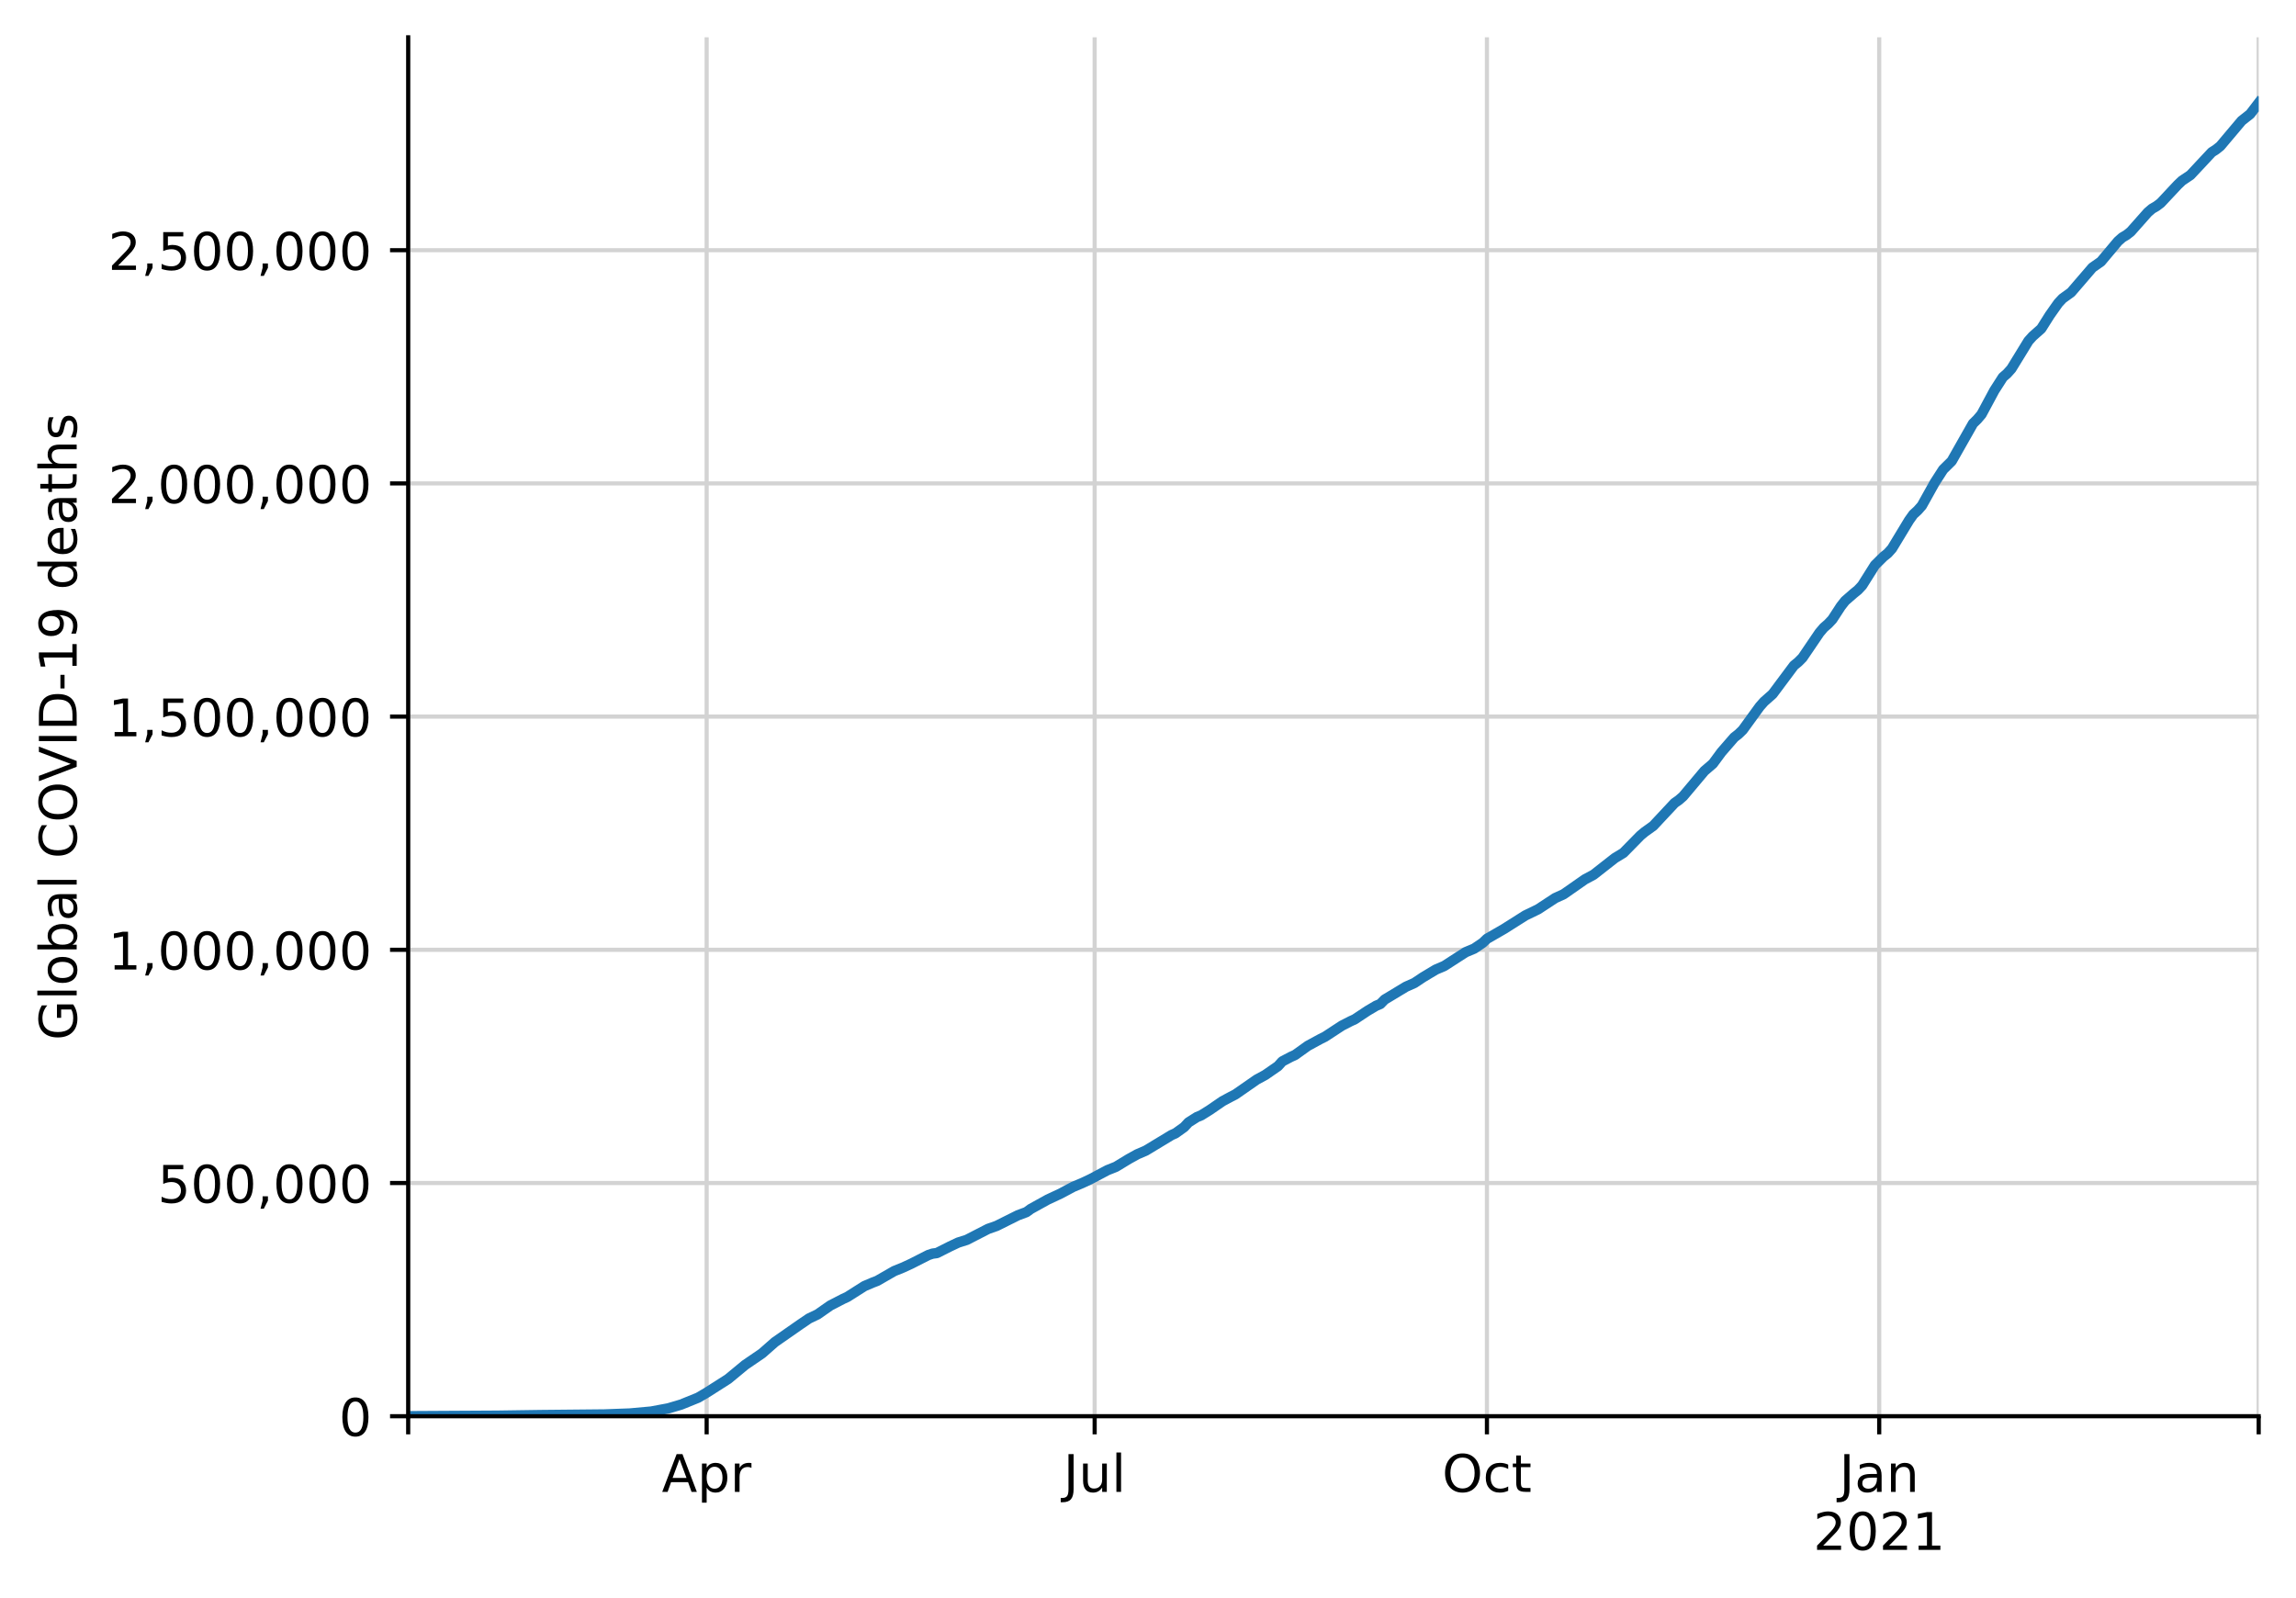
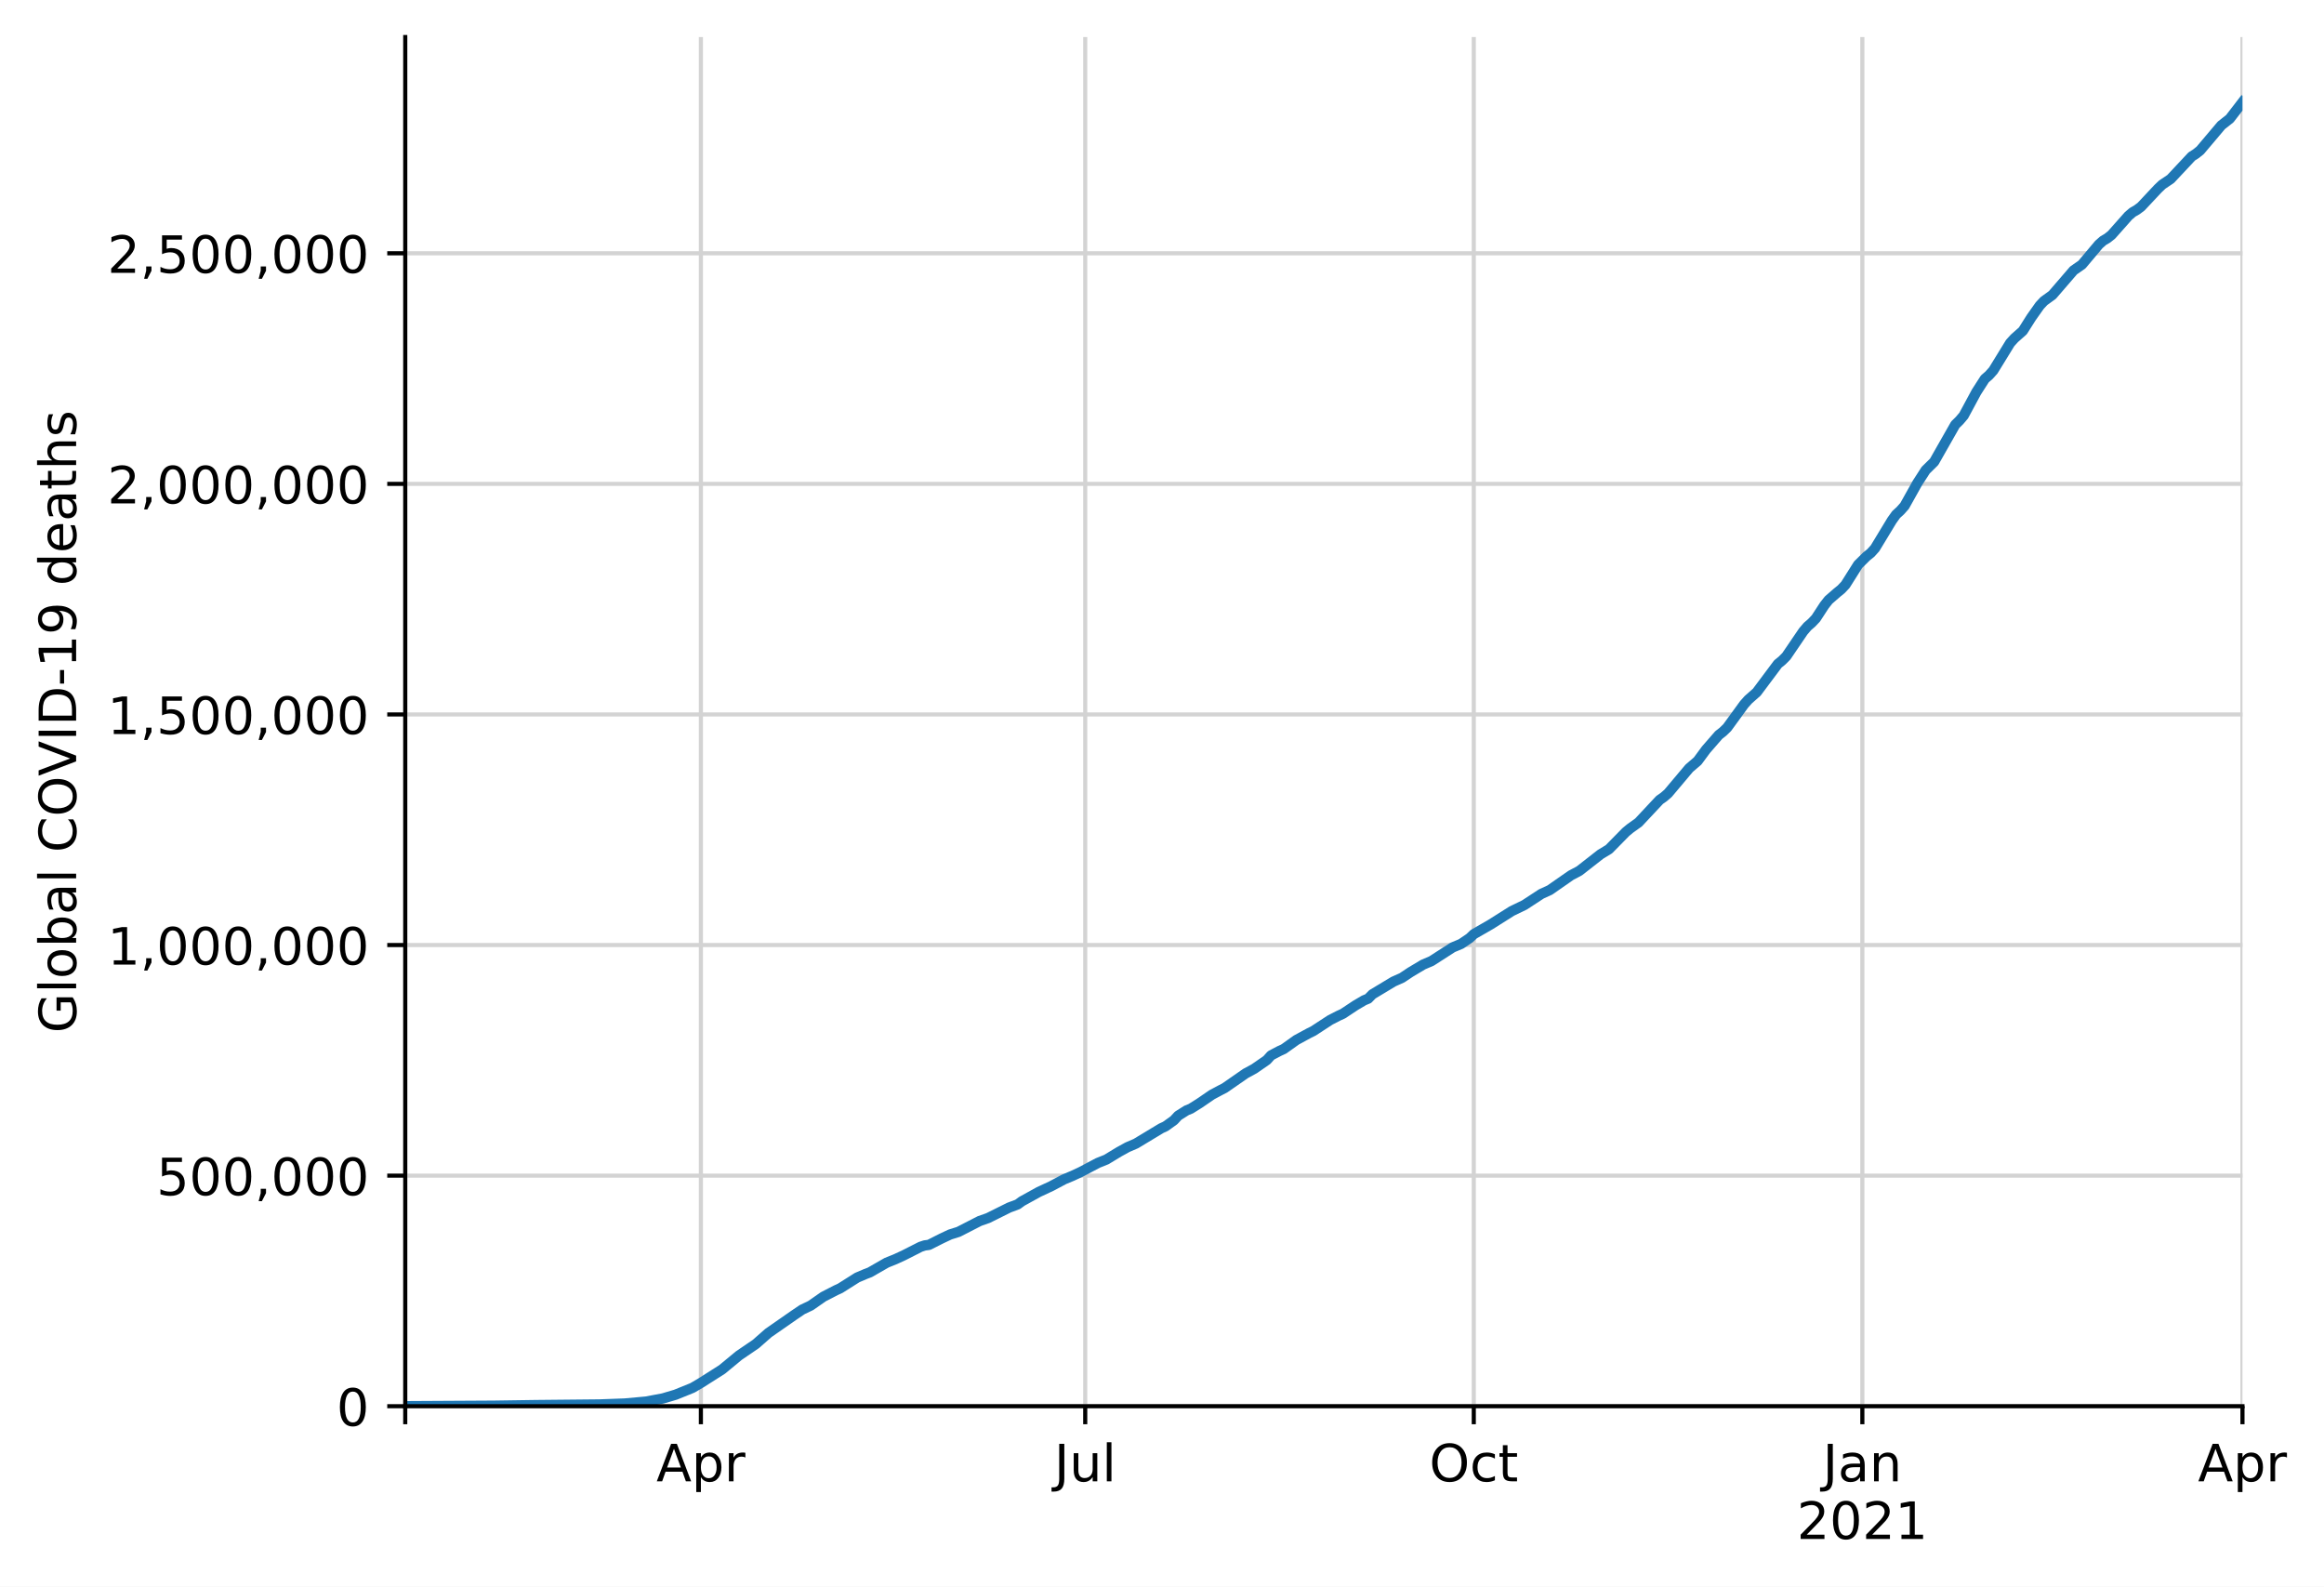
- <svg xmlns="http://www.w3.org/2000/svg" xmlns:xlink="http://www.w3.org/1999/xlink" height="308.388pt" version="1.1" viewBox="0 0 443.092 308.388" width="443.092pt">
+ <svg xmlns="http://www.w3.org/2000/svg" xmlns:xlink="http://www.w3.org/1999/xlink" height="308.388pt" version="1.1" viewBox="0 0 451.742 308.388" width="451.742pt">
  <defs>
    <style type="text/css">
*{stroke-linecap:butt;stroke-linejoin:round;}
  </style>
  </defs>
  <g id="figure_1">
    <g id="patch_1">
-       <path d="M 0 308.388  L 443.092 308.388  L 443.092 0  L 0 0  z " style="fill:#ffffff;" />
+       <path d="M 0 308.388  L 451.742 308.388  L 451.742 0  L 0 0  z " style="fill:#ffffff;" />
    </g>
    <g id="axes_1">
      <g id="patch_2">
        <path d="M 78.772 273.312  L 435.892 273.312  L 435.892 7.2  L 78.772 7.2  z " style="fill:#ffffff;" />
      </g>
      <g id="matplotlib.axis_1">
        <g id="xtick_1">
          <g id="line2d_1">
-             <path clip-path="url(#p6d3cd5f128)" d="M 78.772 273.312  L 78.772 7.2  " style="fill:none;stroke:#d3d3d3;stroke-linecap:square;stroke-width:0.8;" />
+             <path clip-path="url(#pf66e0dcf46)" d="M 78.772 273.312  L 78.772 7.2  " style="fill:none;stroke:#d3d3d3;stroke-linecap:square;stroke-width:0.8;" />
          </g>
          <g id="line2d_2">
            <defs>
-               <path d="M 0 0  L 0 3.5  " id="med6dfe2bce" style="stroke:#000000;stroke-width:0.8;" />
-             </defs>
-             <g>
-               <use style="stroke:#000000;stroke-width:0.8;" x="78.772" xlink:href="#med6dfe2bce" y="273.312" />
+               <path d="M 0 0  L 0 3.5  " id="mf9f4ce4e2c" style="stroke:#000000;stroke-width:0.8;" />
+             </defs>
+             <g>
+               <use style="stroke:#000000;stroke-width:0.8;" x="78.772" xlink:href="#mf9f4ce4e2c" y="273.312" />
            </g>
          </g>
        </g>
        <g id="xtick_2">
          <g id="line2d_3">
-             <path clip-path="url(#p6d3cd5f128)" d="M 136.372 273.312  L 136.372 7.2  " style="fill:none;stroke:#d3d3d3;stroke-linecap:square;stroke-width:0.8;" />
+             <path clip-path="url(#pf66e0dcf46)" d="M 136.239 273.312  L 136.239 7.2  " style="fill:none;stroke:#d3d3d3;stroke-linecap:square;stroke-width:0.8;" />
          </g>
          <g id="line2d_4">
            <g>
-               <use style="stroke:#000000;stroke-width:0.8;" x="136.372" xlink:href="#med6dfe2bce" y="273.312" />
+               <use style="stroke:#000000;stroke-width:0.8;" x="136.239" xlink:href="#mf9f4ce4e2c" y="273.312" />
            </g>
          </g>
          <g id="text_1">
            <defs>
              <path d="M 34.188 63.188  L 20.797 26.906  L 47.609 26.906  z M 28.609 72.906  L 39.797 72.906  L 67.578 0  L 57.328 0  L 50.688 18.703  L 17.828 18.703  L 11.188 0  L 0.781 0  z " id="DejaVuSans-65" />
              <path d="M 18.109 8.203  L 18.109 -20.797  L 9.078 -20.797  L 9.078 54.688  L 18.109 54.688  L 18.109 46.391  Q 20.953 51.266 25.266 53.625  Q 29.594 56 35.594 56  Q 45.562 56 51.781 48.094  Q 58.016 40.188 58.016 27.297  Q 58.016 14.406 51.781 6.484  Q 45.562 -1.422 35.594 -1.422  Q 29.594 -1.422 25.266 0.953  Q 20.953 3.328 18.109 8.203  z M 48.688 27.297  Q 48.688 37.203 44.609 42.844  Q 40.531 48.484 33.406 48.484  Q 26.266 48.484 22.188 42.844  Q 18.109 37.203 18.109 27.297  Q 18.109 17.391 22.188 11.75  Q 26.266 6.109 33.406 6.109  Q 40.531 6.109 44.609 11.75  Q 48.688 17.391 48.688 27.297  z " id="DejaVuSans-112" />
              <path d="M 41.109 46.297  Q 39.594 47.172 37.812 47.578  Q 36.031 48 33.891 48  Q 26.266 48 22.188 43.047  Q 18.109 38.094 18.109 28.812  L 18.109 0  L 9.078 0  L 9.078 54.688  L 18.109 54.688  L 18.109 46.188  Q 20.953 51.172 25.484 53.578  Q 30.031 56 36.531 56  Q 37.453 56 38.578 55.875  Q 39.703 55.766 41.062 55.516  z " id="DejaVuSans-114" />
            </defs>
-             <g transform="translate(127.7219 287.9104)scale(0.1 -0.1)">
+             <g transform="translate(127.5895 287.9104)scale(0.1 -0.1)">
              <use xlink:href="#DejaVuSans-65" />
              <use x="68.408" xlink:href="#DejaVuSans-112" />
              <use x="131.885" xlink:href="#DejaVuSans-114" />
            </g>
          </g>
        </g>
        <g id="xtick_3">
          <g id="line2d_5">
-             <path clip-path="url(#p6d3cd5f128)" d="M 211.252 273.312  L 211.252 7.2  " style="fill:none;stroke:#d3d3d3;stroke-linecap:square;stroke-width:0.8;" />
+             <path clip-path="url(#pf66e0dcf46)" d="M 210.947 273.312  L 210.947 7.2  " style="fill:none;stroke:#d3d3d3;stroke-linecap:square;stroke-width:0.8;" />
          </g>
          <g id="line2d_6">
            <g>
-               <use style="stroke:#000000;stroke-width:0.8;" x="211.252" xlink:href="#med6dfe2bce" y="273.312" />
+               <use style="stroke:#000000;stroke-width:0.8;" x="210.947" xlink:href="#mf9f4ce4e2c" y="273.312" />
            </g>
          </g>
          <g id="text_2">
            <defs>
              <path d="M 9.812 72.906  L 19.672 72.906  L 19.672 5.078  Q 19.672 -8.109 14.672 -14.062  Q 9.672 -20.016 -1.422 -20.016  L -5.172 -20.016  L -5.172 -11.719  L -2.094 -11.719  Q 4.438 -11.719 7.125 -8.047  Q 9.812 -4.391 9.812 5.078  z " id="DejaVuSans-74" />
              <path d="M 8.5 21.578  L 8.5 54.688  L 17.484 54.688  L 17.484 21.922  Q 17.484 14.156 20.5 10.266  Q 23.531 6.391 29.594 6.391  Q 36.859 6.391 41.078 11.031  Q 45.312 15.672 45.312 23.688  L 45.312 54.688  L 54.297 54.688  L 54.297 0  L 45.312 0  L 45.312 8.406  Q 42.047 3.422 37.719 1  Q 33.406 -1.422 27.688 -1.422  Q 18.266 -1.422 13.375 4.438  Q 8.5 10.297 8.5 21.578  z M 31.109 56  z " id="DejaVuSans-117" />
              <path d="M 9.422 75.984  L 18.406 75.984  L 18.406 0  L 9.422 0  z " id="DejaVuSans-108" />
            </defs>
-             <g transform="translate(205.2191 287.9104)scale(0.1 -0.1)">
+             <g transform="translate(204.9145 287.9104)scale(0.1 -0.1)">
              <use xlink:href="#DejaVuSans-74" />
              <use x="29.492" xlink:href="#DejaVuSans-117" />
              <use x="92.871" xlink:href="#DejaVuSans-108" />
            </g>
          </g>
        </g>
        <g id="xtick_4">
          <g id="line2d_7">
-             <path clip-path="url(#p6d3cd5f128)" d="M 286.955 273.312  L 286.955 7.2  " style="fill:none;stroke:#d3d3d3;stroke-linecap:square;stroke-width:0.8;" />
+             <path clip-path="url(#pf66e0dcf46)" d="M 286.476 273.312  L 286.476 7.2  " style="fill:none;stroke:#d3d3d3;stroke-linecap:square;stroke-width:0.8;" />
          </g>
          <g id="line2d_8">
            <g>
-               <use style="stroke:#000000;stroke-width:0.8;" x="286.955" xlink:href="#med6dfe2bce" y="273.312" />
+               <use style="stroke:#000000;stroke-width:0.8;" x="286.476" xlink:href="#mf9f4ce4e2c" y="273.312" />
            </g>
          </g>
          <g id="text_3">
            <defs>
              <path d="M 39.406 66.219  Q 28.656 66.219 22.328 58.203  Q 16.016 50.203 16.016 36.375  Q 16.016 22.609 22.328 14.594  Q 28.656 6.594 39.406 6.594  Q 50.141 6.594 56.422 14.594  Q 62.703 22.609 62.703 36.375  Q 62.703 50.203 56.422 58.203  Q 50.141 66.219 39.406 66.219  z M 39.406 74.219  Q 54.734 74.219 63.906 63.938  Q 73.094 53.656 73.094 36.375  Q 73.094 19.141 63.906 8.859  Q 54.734 -1.422 39.406 -1.422  Q 24.031 -1.422 14.812 8.828  Q 5.609 19.094 5.609 36.375  Q 5.609 53.656 14.812 63.938  Q 24.031 74.219 39.406 74.219  z " id="DejaVuSans-79" />
              <path d="M 48.781 52.594  L 48.781 44.188  Q 44.969 46.297 41.141 47.344  Q 37.312 48.391 33.406 48.391  Q 24.656 48.391 19.812 42.844  Q 14.984 37.312 14.984 27.297  Q 14.984 17.281 19.812 11.734  Q 24.656 6.203 33.406 6.203  Q 37.312 6.203 41.141 7.25  Q 44.969 8.297 48.781 10.406  L 48.781 2.094  Q 45.016 0.344 40.984 -0.531  Q 36.969 -1.422 32.422 -1.422  Q 20.062 -1.422 12.781 6.344  Q 5.516 14.109 5.516 27.297  Q 5.516 40.672 12.859 48.328  Q 20.219 56 33.016 56  Q 37.156 56 41.109 55.141  Q 45.062 54.297 48.781 52.594  z " id="DejaVuSans-99" />
              <path d="M 18.312 70.219  L 18.312 54.688  L 36.812 54.688  L 36.812 47.703  L 18.312 47.703  L 18.312 18.016  Q 18.312 11.328 20.141 9.422  Q 21.969 7.516 27.594 7.516  L 36.812 7.516  L 36.812 0  L 27.594 0  Q 17.188 0 13.234 3.875  Q 9.281 7.766 9.281 18.016  L 9.281 47.703  L 2.688 47.703  L 2.688 54.688  L 9.281 54.688  L 9.281 70.219  z " id="DejaVuSans-116" />
            </defs>
-             <g transform="translate(278.3094 287.9104)scale(0.1 -0.1)">
+             <g transform="translate(277.8308 287.9104)scale(0.1 -0.1)">
              <use xlink:href="#DejaVuSans-79" />
              <use x="78.711" xlink:href="#DejaVuSans-99" />
              <use x="133.691" xlink:href="#DejaVuSans-116" />
            </g>
          </g>
        </g>
        <g id="xtick_5">
          <g id="line2d_9">
-             <path clip-path="url(#p6d3cd5f128)" d="M 362.658 273.312  L 362.658 7.2  " style="fill:none;stroke:#d3d3d3;stroke-linecap:square;stroke-width:0.8;" />
+             <path clip-path="url(#pf66e0dcf46)" d="M 362.005 273.312  L 362.005 7.2  " style="fill:none;stroke:#d3d3d3;stroke-linecap:square;stroke-width:0.8;" />
          </g>
          <g id="line2d_10">
            <g>
-               <use style="stroke:#000000;stroke-width:0.8;" x="362.658" xlink:href="#med6dfe2bce" y="273.312" />
+               <use style="stroke:#000000;stroke-width:0.8;" x="362.005" xlink:href="#mf9f4ce4e2c" y="273.312" />
            </g>
          </g>
          <g id="text_4">
            <defs>
              <path d="M 34.281 27.484  Q 23.391 27.484 19.188 25  Q 14.984 22.516 14.984 16.5  Q 14.984 11.719 18.141 8.906  Q 21.297 6.109 26.703 6.109  Q 34.188 6.109 38.703 11.406  Q 43.219 16.703 43.219 25.484  L 43.219 27.484  z M 52.203 31.203  L 52.203 0  L 43.219 0  L 43.219 8.297  Q 40.141 3.328 35.547 0.953  Q 30.953 -1.422 24.312 -1.422  Q 15.922 -1.422 10.953 3.297  Q 6 8.016 6 15.922  Q 6 25.141 12.172 29.828  Q 18.359 34.516 30.609 34.516  L 43.219 34.516  L 43.219 35.406  Q 43.219 41.609 39.141 45  Q 35.062 48.391 27.688 48.391  Q 23 48.391 18.547 47.266  Q 14.109 46.141 10.016 43.891  L 10.016 52.203  Q 14.938 54.109 19.578 55.047  Q 24.219 56 28.609 56  Q 40.484 56 46.344 49.844  Q 52.203 43.703 52.203 31.203  z " id="DejaVuSans-97" />
              <path d="M 54.891 33.016  L 54.891 0  L 45.906 0  L 45.906 32.719  Q 45.906 40.484 42.875 44.328  Q 39.844 48.188 33.797 48.188  Q 26.516 48.188 22.312 43.547  Q 18.109 38.922 18.109 30.906  L 18.109 0  L 9.078 0  L 9.078 54.688  L 18.109 54.688  L 18.109 46.188  Q 21.344 51.125 25.703 53.562  Q 30.078 56 35.797 56  Q 45.219 56 50.047 50.172  Q 54.891 44.344 54.891 33.016  z " id="DejaVuSans-110" />
            </defs>
-             <g transform="translate(354.9498 287.9104)scale(0.1 -0.1)">
+             <g transform="translate(354.2972 287.9104)scale(0.1 -0.1)">
              <use xlink:href="#DejaVuSans-74" />
              <use x="29.492" xlink:href="#DejaVuSans-97" />
              <use x="90.771" xlink:href="#DejaVuSans-110" />
            </g>
            <defs>
              <path d="M 19.188 8.297  L 53.609 8.297  L 53.609 0  L 7.328 0  L 7.328 8.297  Q 12.938 14.109 22.625 23.891  Q 32.328 33.688 34.812 36.531  Q 39.547 41.844 41.422 45.531  Q 43.312 49.219 43.312 52.781  Q 43.312 58.594 39.234 62.25  Q 35.156 65.922 28.609 65.922  Q 23.969 65.922 18.812 64.312  Q 13.672 62.703 7.812 59.422  L 7.812 69.391  Q 13.766 71.781 18.938 73  Q 24.125 74.219 28.422 74.219  Q 39.75 74.219 46.484 68.547  Q 53.219 62.891 53.219 53.422  Q 53.219 48.922 51.531 44.891  Q 49.859 40.875 45.406 35.406  Q 44.188 33.984 37.641 27.219  Q 31.109 20.453 19.188 8.297  z " id="DejaVuSans-50" />
              <path d="M 31.781 66.406  Q 24.172 66.406 20.328 58.906  Q 16.5 51.422 16.5 36.375  Q 16.5 21.391 20.328 13.891  Q 24.172 6.391 31.781 6.391  Q 39.453 6.391 43.281 13.891  Q 47.125 21.391 47.125 36.375  Q 47.125 51.422 43.281 58.906  Q 39.453 66.406 31.781 66.406  z M 31.781 74.219  Q 44.047 74.219 50.516 64.516  Q 56.984 54.828 56.984 36.375  Q 56.984 17.969 50.516 8.266  Q 44.047 -1.422 31.781 -1.422  Q 19.531 -1.422 13.062 8.266  Q 6.594 17.969 6.594 36.375  Q 6.594 54.828 13.062 64.516  Q 19.531 74.219 31.781 74.219  z " id="DejaVuSans-48" />
              <path d="M 12.406 8.297  L 28.516 8.297  L 28.516 63.922  L 10.984 60.406  L 10.984 69.391  L 28.422 72.906  L 38.281 72.906  L 38.281 8.297  L 54.391 8.297  L 54.391 0  L 12.406 0  z " id="DejaVuSans-49" />
            </defs>
-             <g transform="translate(349.9326 299.1082)scale(0.1 -0.1)">
+             <g transform="translate(349.28 299.1082)scale(0.1 -0.1)">
              <use xlink:href="#DejaVuSans-50" />
              <use x="63.623" xlink:href="#DejaVuSans-48" />
              <use x="127.246" xlink:href="#DejaVuSans-50" />
              <use x="190.869" xlink:href="#DejaVuSans-49" />
            </g>
          </g>
        </g>
        <g id="xtick_6">
          <g id="line2d_11">
-             <path clip-path="url(#p6d3cd5f128)" d="M 435.892 273.312  L 435.892 7.2  " style="fill:none;stroke:#d3d3d3;stroke-linecap:square;stroke-width:0.8;" />
+             <path clip-path="url(#pf66e0dcf46)" d="M 435.892 273.312  L 435.892 7.2  " style="fill:none;stroke:#d3d3d3;stroke-linecap:square;stroke-width:0.8;" />
          </g>
          <g id="line2d_12">
            <g>
-               <use style="stroke:#000000;stroke-width:0.8;" x="435.892" xlink:href="#med6dfe2bce" y="273.312" />
+               <use style="stroke:#000000;stroke-width:0.8;" x="435.892" xlink:href="#mf9f4ce4e2c" y="273.312" />
+             </g>
+           </g>
+           <g id="text_5">
+             <g transform="translate(427.2419 287.9104)scale(0.1 -0.1)">
+               <use xlink:href="#DejaVuSans-65" />
+               <use x="68.408" xlink:href="#DejaVuSans-112" />
+               <use x="131.885" xlink:href="#DejaVuSans-114" />
            </g>
          </g>
        </g>
      </g>
      <g id="matplotlib.axis_2">
        <g id="ytick_1">
          <g id="line2d_13">
-             <path clip-path="url(#p6d3cd5f128)" d="M 78.772 273.312  L 435.892 273.312  " style="fill:none;stroke:#d3d3d3;stroke-linecap:square;stroke-width:0.8;" />
+             <path clip-path="url(#pf66e0dcf46)" d="M 78.772 273.312  L 435.892 273.312  " style="fill:none;stroke:#d3d3d3;stroke-linecap:square;stroke-width:0.8;" />
          </g>
          <g id="line2d_14">
            <defs>
-               <path d="M 0 0  L -3.5 0  " id="mf101a757ce" style="stroke:#000000;stroke-width:0.8;" />
-             </defs>
-             <g>
-               <use style="stroke:#000000;stroke-width:0.8;" x="78.772" xlink:href="#mf101a757ce" y="273.312" />
-             </g>
-           </g>
-           <g id="text_5">
+               <path d="M 0 0  L -3.5 0  " id="mf6c25faf8c" style="stroke:#000000;stroke-width:0.8;" />
+             </defs>
+             <g>
+               <use style="stroke:#000000;stroke-width:0.8;" x="78.772" xlink:href="#mf6c25faf8c" y="273.312" />
+             </g>
+           </g>
+           <g id="text_6">
            <g transform="translate(65.40937 277.1112)scale(0.1 -0.1)">
              <use xlink:href="#DejaVuSans-48" />
            </g>
          </g>
        </g>
        <g id="ytick_2">
          <g id="line2d_15">
-             <path clip-path="url(#p6d3cd5f128)" d="M 78.772 228.307  L 435.892 228.307  " style="fill:none;stroke:#d3d3d3;stroke-linecap:square;stroke-width:0.8;" />
+             <path clip-path="url(#pf66e0dcf46)" d="M 78.772 228.495  L 435.892 228.495  " style="fill:none;stroke:#d3d3d3;stroke-linecap:square;stroke-width:0.8;" />
          </g>
          <g id="line2d_16">
            <g>
-               <use style="stroke:#000000;stroke-width:0.8;" x="78.772" xlink:href="#mf101a757ce" y="228.307" />
-             </g>
-           </g>
-           <g id="text_6">
+               <use style="stroke:#000000;stroke-width:0.8;" x="78.772" xlink:href="#mf6c25faf8c" y="228.495" />
+             </g>
+           </g>
+           <g id="text_7">
            <defs>
              <path d="M 10.797 72.906  L 49.516 72.906  L 49.516 64.594  L 19.828 64.594  L 19.828 46.734  Q 21.969 47.469 24.109 47.828  Q 26.266 48.188 28.422 48.188  Q 40.625 48.188 47.75 41.5  Q 54.891 34.812 54.891 23.391  Q 54.891 11.625 47.562 5.094  Q 40.234 -1.422 26.906 -1.422  Q 22.312 -1.422 17.547 -0.641  Q 12.797 0.141 7.719 1.703  L 7.719 11.625  Q 12.109 9.234 16.797 8.062  Q 21.484 6.891 26.703 6.891  Q 35.156 6.891 40.078 11.328  Q 45.016 15.766 45.016 23.391  Q 45.016 31 40.078 35.438  Q 35.156 39.891 26.703 39.891  Q 22.75 39.891 18.812 39.016  Q 14.891 38.141 10.797 36.281  z " id="DejaVuSans-53" />
              <path d="M 11.719 12.406  L 22.016 12.406  L 22.016 4  L 14.016 -11.625  L 7.719 -11.625  L 11.719 4  z " id="DejaVuSans-44" />
            </defs>
-             <g transform="translate(30.41875 232.1058)scale(0.1 -0.1)">
+             <g transform="translate(30.41875 232.2945)scale(0.1 -0.1)">
              <use xlink:href="#DejaVuSans-53" />
              <use x="63.623" xlink:href="#DejaVuSans-48" />
              <use x="127.246" xlink:href="#DejaVuSans-48" />
              <use x="190.869" xlink:href="#DejaVuSans-44" />
              <use x="222.656" xlink:href="#DejaVuSans-48" />
              <use x="286.279" xlink:href="#DejaVuSans-48" />
              <use x="349.902" xlink:href="#DejaVuSans-48" />
            </g>
          </g>
        </g>
        <g id="ytick_3">
          <g id="line2d_17">
-             <path clip-path="url(#p6d3cd5f128)" d="M 78.772 183.301  L 435.892 183.301  " style="fill:none;stroke:#d3d3d3;stroke-linecap:square;stroke-width:0.8;" />
+             <path clip-path="url(#pf66e0dcf46)" d="M 78.772 183.679  L 435.892 183.679  " style="fill:none;stroke:#d3d3d3;stroke-linecap:square;stroke-width:0.8;" />
          </g>
          <g id="line2d_18">
            <g>
-               <use style="stroke:#000000;stroke-width:0.8;" x="78.772" xlink:href="#mf101a757ce" y="183.301" />
-             </g>
-           </g>
-           <g id="text_7">
-             <g transform="translate(20.87813 187.1003)scale(0.1 -0.1)">
+               <use style="stroke:#000000;stroke-width:0.8;" x="78.772" xlink:href="#mf6c25faf8c" y="183.679" />
+             </g>
+           </g>
+           <g id="text_8">
+             <g transform="translate(20.87813 187.4779)scale(0.1 -0.1)">
              <use xlink:href="#DejaVuSans-49" />
              <use x="63.623" xlink:href="#DejaVuSans-44" />
              <use x="95.41" xlink:href="#DejaVuSans-48" />
              <use x="159.033" xlink:href="#DejaVuSans-48" />
              <use x="222.656" xlink:href="#DejaVuSans-48" />
              <use x="286.279" xlink:href="#DejaVuSans-44" />
              <use x="318.066" xlink:href="#DejaVuSans-48" />
              <use x="381.689" xlink:href="#DejaVuSans-48" />
              <use x="445.312" xlink:href="#DejaVuSans-48" />
            </g>
          </g>
        </g>
        <g id="ytick_4">
          <g id="line2d_19">
-             <path clip-path="url(#p6d3cd5f128)" d="M 78.772 138.296  L 435.892 138.296  " style="fill:none;stroke:#d3d3d3;stroke-linecap:square;stroke-width:0.8;" />
+             <path clip-path="url(#pf66e0dcf46)" d="M 78.772 138.862  L 435.892 138.862  " style="fill:none;stroke:#d3d3d3;stroke-linecap:square;stroke-width:0.8;" />
          </g>
          <g id="line2d_20">
            <g>
-               <use style="stroke:#000000;stroke-width:0.8;" x="78.772" xlink:href="#mf101a757ce" y="138.296" />
-             </g>
-           </g>
-           <g id="text_8">
-             <g transform="translate(20.87813 142.0948)scale(0.1 -0.1)">
+               <use style="stroke:#000000;stroke-width:0.8;" x="78.772" xlink:href="#mf6c25faf8c" y="138.862" />
+             </g>
+           </g>
+           <g id="text_9">
+             <g transform="translate(20.87813 142.6612)scale(0.1 -0.1)">
              <use xlink:href="#DejaVuSans-49" />
              <use x="63.623" xlink:href="#DejaVuSans-44" />
              <use x="95.41" xlink:href="#DejaVuSans-53" />
              <use x="159.033" xlink:href="#DejaVuSans-48" />
              <use x="222.656" xlink:href="#DejaVuSans-48" />
              <use x="286.279" xlink:href="#DejaVuSans-44" />
              <use x="318.066" xlink:href="#DejaVuSans-48" />
              <use x="381.689" xlink:href="#DejaVuSans-48" />
              <use x="445.312" xlink:href="#DejaVuSans-48" />
            </g>
          </g>
        </g>
        <g id="ytick_5">
          <g id="line2d_21">
-             <path clip-path="url(#p6d3cd5f128)" d="M 78.772 93.29  L 435.892 93.29  " style="fill:none;stroke:#d3d3d3;stroke-linecap:square;stroke-width:0.8;" />
+             <path clip-path="url(#pf66e0dcf46)" d="M 78.772 94.045  L 435.892 94.045  " style="fill:none;stroke:#d3d3d3;stroke-linecap:square;stroke-width:0.8;" />
          </g>
          <g id="line2d_22">
            <g>
-               <use style="stroke:#000000;stroke-width:0.8;" x="78.772" xlink:href="#mf101a757ce" y="93.29" />
-             </g>
-           </g>
-           <g id="text_9">
-             <g transform="translate(20.87813 97.08937)scale(0.1 -0.1)">
+               <use style="stroke:#000000;stroke-width:0.8;" x="78.772" xlink:href="#mf6c25faf8c" y="94.045" />
+             </g>
+           </g>
+           <g id="text_10">
+             <g transform="translate(20.87813 97.84453)scale(0.1 -0.1)">
              <use xlink:href="#DejaVuSans-50" />
              <use x="63.623" xlink:href="#DejaVuSans-44" />
              <use x="95.41" xlink:href="#DejaVuSans-48" />
              <use x="159.033" xlink:href="#DejaVuSans-48" />
              <use x="222.656" xlink:href="#DejaVuSans-48" />
              <use x="286.279" xlink:href="#DejaVuSans-44" />
              <use x="318.066" xlink:href="#DejaVuSans-48" />
              <use x="381.689" xlink:href="#DejaVuSans-48" />
              <use x="445.312" xlink:href="#DejaVuSans-48" />
            </g>
          </g>
        </g>
        <g id="ytick_6">
          <g id="line2d_23">
-             <path clip-path="url(#p6d3cd5f128)" d="M 78.772 48.285  L 435.892 48.285  " style="fill:none;stroke:#d3d3d3;stroke-linecap:square;stroke-width:0.8;" />
+             <path clip-path="url(#pf66e0dcf46)" d="M 78.772 49.229  L 435.892 49.229  " style="fill:none;stroke:#d3d3d3;stroke-linecap:square;stroke-width:0.8;" />
          </g>
          <g id="line2d_24">
            <g>
-               <use style="stroke:#000000;stroke-width:0.8;" x="78.772" xlink:href="#mf101a757ce" y="48.285" />
-             </g>
-           </g>
-           <g id="text_10">
-             <g transform="translate(20.87813 52.08391)scale(0.1 -0.1)">
+               <use style="stroke:#000000;stroke-width:0.8;" x="78.772" xlink:href="#mf6c25faf8c" y="49.229" />
+             </g>
+           </g>
+           <g id="text_11">
+             <g transform="translate(20.87813 53.02786)scale(0.1 -0.1)">
              <use xlink:href="#DejaVuSans-50" />
              <use x="63.623" xlink:href="#DejaVuSans-44" />
              <use x="95.41" xlink:href="#DejaVuSans-53" />
              <use x="159.033" xlink:href="#DejaVuSans-48" />
              <use x="222.656" xlink:href="#DejaVuSans-48" />
              <use x="286.279" xlink:href="#DejaVuSans-44" />
              <use x="318.066" xlink:href="#DejaVuSans-48" />
              <use x="381.689" xlink:href="#DejaVuSans-48" />
              <use x="445.312" xlink:href="#DejaVuSans-48" />
            </g>
          </g>
        </g>
-         <g id="text_11">
+         <g id="text_12">
          <defs>
            <path d="M 59.516 10.406  L 59.516 29.984  L 43.406 29.984  L 43.406 38.094  L 69.281 38.094  L 69.281 6.781  Q 63.578 2.734 56.688 0.656  Q 49.812 -1.422 42 -1.422  Q 24.906 -1.422 15.25 8.562  Q 5.609 18.562 5.609 36.375  Q 5.609 54.25 15.25 64.234  Q 24.906 74.219 42 74.219  Q 49.125 74.219 55.547 72.453  Q 61.969 70.703 67.391 67.281  L 67.391 56.781  Q 61.922 61.422 55.766 63.766  Q 49.609 66.109 42.828 66.109  Q 29.438 66.109 22.719 58.641  Q 16.016 51.172 16.016 36.375  Q 16.016 21.625 22.719 14.156  Q 29.438 6.688 42.828 6.688  Q 48.047 6.688 52.141 7.594  Q 56.25 8.5 59.516 10.406  z " id="DejaVuSans-71" />
            <path d="M 30.609 48.391  Q 23.391 48.391 19.188 42.75  Q 14.984 37.109 14.984 27.297  Q 14.984 17.484 19.156 11.844  Q 23.344 6.203 30.609 6.203  Q 37.797 6.203 41.984 11.859  Q 46.188 17.531 46.188 27.297  Q 46.188 37.016 41.984 42.703  Q 37.797 48.391 30.609 48.391  z M 30.609 56  Q 42.328 56 49.016 48.375  Q 55.719 40.766 55.719 27.297  Q 55.719 13.875 49.016 6.219  Q 42.328 -1.422 30.609 -1.422  Q 18.844 -1.422 12.172 6.219  Q 5.516 13.875 5.516 27.297  Q 5.516 40.766 12.172 48.375  Q 18.844 56 30.609 56  z " id="DejaVuSans-111" />
            <path d="M 48.688 27.297  Q 48.688 37.203 44.609 42.844  Q 40.531 48.484 33.406 48.484  Q 26.266 48.484 22.188 42.844  Q 18.109 37.203 18.109 27.297  Q 18.109 17.391 22.188 11.75  Q 26.266 6.109 33.406 6.109  Q 40.531 6.109 44.609 11.75  Q 48.688 17.391 48.688 27.297  z M 18.109 46.391  Q 20.953 51.266 25.266 53.625  Q 29.594 56 35.594 56  Q 45.562 56 51.781 48.094  Q 58.016 40.188 58.016 27.297  Q 58.016 14.406 51.781 6.484  Q 45.562 -1.422 35.594 -1.422  Q 29.594 -1.422 25.266 0.953  Q 20.953 3.328 18.109 8.203  L 18.109 0  L 9.078 0  L 9.078 75.984  L 18.109 75.984  z " id="DejaVuSans-98" />
            <path id="DejaVuSans-32" />
            <path d="M 64.406 67.281  L 64.406 56.891  Q 59.422 61.531 53.781 63.812  Q 48.141 66.109 41.797 66.109  Q 29.297 66.109 22.656 58.469  Q 16.016 50.828 16.016 36.375  Q 16.016 21.969 22.656 14.328  Q 29.297 6.688 41.797 6.688  Q 48.141 6.688 53.781 8.984  Q 59.422 11.281 64.406 15.922  L 64.406 5.609  Q 59.234 2.094 53.438 0.328  Q 47.656 -1.422 41.219 -1.422  Q 24.656 -1.422 15.125 8.703  Q 5.609 18.844 5.609 36.375  Q 5.609 53.953 15.125 64.078  Q 24.656 74.219 41.219 74.219  Q 47.75 74.219 53.531 72.484  Q 59.328 70.75 64.406 67.281  z " id="DejaVuSans-67" />
            <path d="M 28.609 0  L 0.781 72.906  L 11.078 72.906  L 34.188 11.531  L 57.328 72.906  L 67.578 72.906  L 39.797 0  z " id="DejaVuSans-86" />
            <path d="M 9.812 72.906  L 19.672 72.906  L 19.672 0  L 9.812 0  z " id="DejaVuSans-73" />
            <path d="M 19.672 64.797  L 19.672 8.109  L 31.594 8.109  Q 46.688 8.109 53.688 14.938  Q 60.688 21.781 60.688 36.531  Q 60.688 51.172 53.688 57.984  Q 46.688 64.797 31.594 64.797  z M 9.812 72.906  L 30.078 72.906  Q 51.266 72.906 61.172 64.094  Q 71.094 55.281 71.094 36.531  Q 71.094 17.672 61.125 8.828  Q 51.172 0 30.078 0  L 9.812 0  z " id="DejaVuSans-68" />
            <path d="M 4.891 31.391  L 31.203 31.391  L 31.203 23.391  L 4.891 23.391  z " id="DejaVuSans-45" />
            <path d="M 10.984 1.516  L 10.984 10.5  Q 14.703 8.734 18.5 7.812  Q 22.312 6.891 25.984 6.891  Q 35.75 6.891 40.891 13.453  Q 46.047 20.016 46.781 33.406  Q 43.953 29.203 39.594 26.953  Q 35.25 24.703 29.984 24.703  Q 19.047 24.703 12.672 31.312  Q 6.297 37.938 6.297 49.422  Q 6.297 60.641 12.938 67.422  Q 19.578 74.219 30.609 74.219  Q 43.266 74.219 49.922 64.516  Q 56.594 54.828 56.594 36.375  Q 56.594 19.141 48.406 8.859  Q 40.234 -1.422 26.422 -1.422  Q 22.703 -1.422 18.891 -0.688  Q 15.094 0.047 10.984 1.516  z M 30.609 32.422  Q 37.25 32.422 41.125 36.953  Q 45.016 41.5 45.016 49.422  Q 45.016 57.281 41.125 61.844  Q 37.25 66.406 30.609 66.406  Q 23.969 66.406 20.094 61.844  Q 16.219 57.281 16.219 49.422  Q 16.219 41.5 20.094 36.953  Q 23.969 32.422 30.609 32.422  z " id="DejaVuSans-57" />
            <path d="M 45.406 46.391  L 45.406 75.984  L 54.391 75.984  L 54.391 0  L 45.406 0  L 45.406 8.203  Q 42.578 3.328 38.25 0.953  Q 33.938 -1.422 27.875 -1.422  Q 17.969 -1.422 11.734 6.484  Q 5.516 14.406 5.516 27.297  Q 5.516 40.188 11.734 48.094  Q 17.969 56 27.875 56  Q 33.938 56 38.25 53.625  Q 42.578 51.266 45.406 46.391  z M 14.797 27.297  Q 14.797 17.391 18.875 11.75  Q 22.953 6.109 30.078 6.109  Q 37.203 6.109 41.297 11.75  Q 45.406 17.391 45.406 27.297  Q 45.406 37.203 41.297 42.844  Q 37.203 48.484 30.078 48.484  Q 22.953 48.484 18.875 42.844  Q 14.797 37.203 14.797 27.297  z " id="DejaVuSans-100" />
            <path d="M 56.203 29.594  L 56.203 25.203  L 14.891 25.203  Q 15.484 15.922 20.484 11.062  Q 25.484 6.203 34.422 6.203  Q 39.594 6.203 44.453 7.469  Q 49.312 8.734 54.109 11.281  L 54.109 2.781  Q 49.266 0.734 44.188 -0.344  Q 39.109 -1.422 33.891 -1.422  Q 20.797 -1.422 13.156 6.188  Q 5.516 13.812 5.516 26.812  Q 5.516 40.234 12.766 48.109  Q 20.016 56 32.328 56  Q 43.359 56 49.781 48.891  Q 56.203 41.797 56.203 29.594  z M 47.219 32.234  Q 47.125 39.594 43.094 43.984  Q 39.062 48.391 32.422 48.391  Q 24.906 48.391 20.391 44.141  Q 15.875 39.891 15.188 32.172  z " id="DejaVuSans-101" />
            <path d="M 54.891 33.016  L 54.891 0  L 45.906 0  L 45.906 32.719  Q 45.906 40.484 42.875 44.328  Q 39.844 48.188 33.797 48.188  Q 26.516 48.188 22.312 43.547  Q 18.109 38.922 18.109 30.906  L 18.109 0  L 9.078 0  L 9.078 75.984  L 18.109 75.984  L 18.109 46.188  Q 21.344 51.125 25.703 53.562  Q 30.078 56 35.797 56  Q 45.219 56 50.047 50.172  Q 54.891 44.344 54.891 33.016  z " id="DejaVuSans-104" />
            <path d="M 44.281 53.078  L 44.281 44.578  Q 40.484 46.531 36.375 47.5  Q 32.281 48.484 27.875 48.484  Q 21.188 48.484 17.844 46.438  Q 14.5 44.391 14.5 40.281  Q 14.5 37.156 16.891 35.375  Q 19.281 33.594 26.516 31.984  L 29.594 31.297  Q 39.156 29.25 43.188 25.516  Q 47.219 21.781 47.219 15.094  Q 47.219 7.469 41.188 3.016  Q 35.156 -1.422 24.609 -1.422  Q 20.219 -1.422 15.453 -0.562  Q 10.688 0.297 5.422 2  L 5.422 11.281  Q 10.406 8.688 15.234 7.391  Q 20.062 6.109 24.812 6.109  Q 31.156 6.109 34.562 8.281  Q 37.984 10.453 37.984 14.406  Q 37.984 18.062 35.516 20.016  Q 33.062 21.969 24.703 23.781  L 21.578 24.516  Q 13.234 26.266 9.516 29.906  Q 5.812 33.547 5.812 39.891  Q 5.812 47.609 11.281 51.797  Q 16.75 56 26.812 56  Q 31.781 56 36.172 55.266  Q 40.578 54.547 44.281 53.078  z " id="DejaVuSans-115" />
          </defs>
          <g transform="translate(14.79844 200.7708)rotate(-90)scale(0.1 -0.1)">
            <use xlink:href="#DejaVuSans-71" />
            <use x="77.49" xlink:href="#DejaVuSans-108" />
            <use x="105.273" xlink:href="#DejaVuSans-111" />
            <use x="166.455" xlink:href="#DejaVuSans-98" />
            <use x="229.932" xlink:href="#DejaVuSans-97" />
            <use x="291.211" xlink:href="#DejaVuSans-108" />
            <use x="318.994" xlink:href="#DejaVuSans-32" />
            <use x="350.781" xlink:href="#DejaVuSans-67" />
            <use x="420.605" xlink:href="#DejaVuSans-79" />
            <use x="499.301" xlink:href="#DejaVuSans-86" />
            <use x="567.709" xlink:href="#DejaVuSans-73" />
            <use x="597.201" xlink:href="#DejaVuSans-68" />
            <use x="674.203" xlink:href="#DejaVuSans-45" />
            <use x="710.287" xlink:href="#DejaVuSans-49" />
            <use x="773.91" xlink:href="#DejaVuSans-57" />
            <use x="837.533" xlink:href="#DejaVuSans-32" />
            <use x="869.32" xlink:href="#DejaVuSans-100" />
            <use x="932.797" xlink:href="#DejaVuSans-101" />
            <use x="994.32" xlink:href="#DejaVuSans-97" />
            <use x="1055.6" xlink:href="#DejaVuSans-116" />
            <use x="1094.809" xlink:href="#DejaVuSans-104" />
            <use x="1158.188" xlink:href="#DejaVuSans-115" />
          </g>
        </g>
      </g>
      <g id="line2d_25">
-         <path clip-path="url(#p6d3cd5f128)" d="M 78.772 273.31  L 96.052 273.211  L 104.28 273.091  L 116.623 272.97  L 121.56 272.787  L 125.675 272.413  L 128.966 271.797  L 131.435 271.065  L 134.726 269.731  L 136.372 268.764  L 140.486 266.146  L 142.132 264.79  L 143.778 263.425  L 147.069 261.177  L 149.538 259.007  L 154.475 255.566  L 156.12 254.45  L 157.766 253.665  L 160.235 251.942  L 162.703 250.668  L 163.526 250.289  L 166.818 248.201  L 168.463 247.501  L 169.286 247.187  L 172.578 245.296  L 174.223 244.633  L 175.869 243.876  L 179.16 242.201  L 179.983 241.93  L 180.806 241.821  L 183.275 240.574  L 184.92 239.797  L 186.566 239.278  L 190.68 237.163  L 192.326 236.584  L 196.44 234.533  L 198.086 233.92  L 198.909 233.316  L 202.2 231.495  L 204.669 230.344  L 207.138 229.028  L 208.783 228.341  L 210.429 227.57  L 213.72 225.829  L 215.366 225.169  L 217.835 223.67  L 219.48 222.76  L 221.126 222.05  L 226.063 219.065  L 226.886 218.686  L 228.532 217.505  L 229.355 216.614  L 231 215.572  L 231.823 215.237  L 233.469 214.207  L 235.938 212.512  L 237.583 211.632  L 238.406 211.21  L 242.52 208.35  L 244.166 207.457  L 246.635 205.749  L 247.458 204.836  L 249.103 203.97  L 249.926 203.594  L 252.395 201.83  L 254.863 200.489  L 255.686 200.083  L 258.978 197.931  L 260.623 197.087  L 261.446 196.711  L 263.915 195.074  L 265.56 194.1  L 266.383 193.756  L 267.206 192.912  L 268.852 191.921  L 271.32 190.432  L 272.966 189.698  L 274.612 188.601  L 277.08 187.122  L 278.726 186.416  L 282.84 183.763  L 284.486 183.073  L 286.132 181.959  L 286.955 181.175  L 290.246 179.278  L 294.36 176.675  L 296.829 175.478  L 300.12 173.32  L 301.766 172.566  L 305.88 169.694  L 307.526 168.819  L 311.64 165.597  L 313.286 164.597  L 316.578 161.243  L 317.4 160.559  L 319.046 159.38  L 323.16 154.98  L 323.983 154.402  L 324.806 153.686  L 328.92 148.793  L 330.566 147.378  L 332.212 145.147  L 334.68 142.306  L 335.503 141.662  L 336.326 140.863  L 339.618 136.331  L 340.44 135.405  L 342.086 133.951  L 346.2 128.437  L 347.023 127.766  L 347.846 126.94  L 351.138 122.095  L 351.96 121.126  L 352.783 120.414  L 353.606 119.544  L 355.252 117.014  L 356.075 115.967  L 357.72 114.53  L 358.543 113.863  L 359.366 112.985  L 361.835 109.065  L 363.48 107.436  L 364.303 106.776  L 365.126 105.862  L 368.418 100.422  L 369.24 99.27  L 370.063 98.519  L 370.886 97.591  L 373.355 93.165  L 375 90.61  L 376.646 88.986  L 380.76 81.736  L 381.583 80.929  L 382.406 79.96  L 384.875 75.366  L 386.52 72.801  L 387.343 72.083  L 388.166 71.165  L 391.458 65.798  L 392.28 64.889  L 393.926 63.427  L 395.572 60.821  L 397.218 58.489  L 398.04 57.608  L 399.686 56.418  L 403.8 51.636  L 405.446 50.487  L 408.738 46.567  L 409.56 45.835  L 410.383 45.349  L 411.206 44.699  L 414.498 40.982  L 415.32 40.278  L 416.143 39.804  L 416.966 39.186  L 420.258 35.671  L 421.08 34.886  L 422.726 33.778  L 426.84 29.376  L 427.663 28.853  L 428.486 28.193  L 432.6 23.314  L 434.246 22.016  L 435.892 19.872  L 435.892 19.872  " style="fill:none;stroke:#1f77b4;stroke-linecap:square;stroke-width:2;" />
+         <path clip-path="url(#pf66e0dcf46)" d="M 78.772 273.31  L 96.012 273.212  L 104.222 273.092  L 116.536 272.971  L 121.462 272.789  L 125.567 272.417  L 128.851 271.804  L 131.314 271.075  L 134.598 269.746  L 136.239 268.783  L 140.344 266.176  L 141.986 264.825  L 143.628 263.466  L 146.912 261.228  L 149.375 259.067  L 154.301 255.64  L 155.943 254.529  L 157.585 253.747  L 160.047 252.031  L 162.51 250.763  L 163.331 250.385  L 166.615 248.307  L 168.257 247.609  L 169.078 247.297  L 172.362 245.413  L 174.004 244.754  L 175.646 244  L 178.93 242.332  L 179.751 242.061  L 180.572 241.953  L 183.034 240.711  L 184.676 239.937  L 186.318 239.421  L 190.423 237.315  L 192.065 236.738  L 196.17 234.696  L 197.812 234.086  L 198.633 233.484  L 201.917 231.67  L 204.38 230.524  L 206.842 229.214  L 208.484 228.53  L 210.126 227.762  L 213.41 226.029  L 215.052 225.371  L 217.515 223.878  L 219.157 222.972  L 220.799 222.265  L 225.725 219.292  L 226.546 218.915  L 228.188 217.739  L 229.009 216.852  L 230.65 215.814  L 231.471 215.481  L 233.113 214.454  L 235.576 212.767  L 237.218 211.89  L 238.039 211.47  L 242.144 208.622  L 243.786 207.734  L 246.249 206.032  L 247.07 205.123  L 248.712 204.261  L 249.533 203.887  L 251.996 202.13  L 254.458 200.794  L 255.279 200.39  L 258.563 198.247  L 260.205 197.406  L 261.026 197.032  L 263.489 195.402  L 265.131 194.432  L 265.952 194.09  L 266.773 193.249  L 268.415 192.262  L 270.878 190.78  L 272.52 190.049  L 274.162 188.956  L 276.625 187.484  L 278.266 186.781  L 282.371 184.138  L 284.013 183.451  L 285.655 182.342  L 286.476 181.562  L 289.76 179.672  L 293.865 177.08  L 296.328 175.888  L 299.612 173.74  L 301.254 172.989  L 305.358 170.129  L 307 169.257  L 311.105 166.049  L 312.747 165.053  L 316.031 161.712  L 316.852 161.032  L 318.494 159.858  L 322.599 155.477  L 323.42 154.901  L 324.241 154.188  L 328.345 149.315  L 329.987 147.906  L 331.629 145.684  L 334.092 142.856  L 334.913 142.214  L 335.734 141.418  L 339.018 136.905  L 339.839 135.984  L 341.481 134.536  L 345.586 129.045  L 346.407 128.377  L 347.228 127.554  L 350.511 122.729  L 351.332 121.764  L 352.153 121.055  L 352.974 120.189  L 354.616 117.67  L 355.437 116.627  L 357.079 115.196  L 357.9 114.532  L 358.721 113.658  L 361.184 109.754  L 362.826 108.132  L 363.647 107.474  L 364.468 106.564  L 367.752 101.147  L 368.573 100  L 369.394 99.252  L 370.215 98.328  L 372.678 93.921  L 374.319 91.376  L 375.961 89.76  L 380.066 82.54  L 380.887 81.736  L 381.708 80.771  L 384.171 76.196  L 385.813 73.642  L 386.634 72.927  L 387.455 72.013  L 390.739 66.668  L 391.56 65.763  L 393.202 64.308  L 394.844 61.713  L 396.486 59.391  L 397.306 58.513  L 398.948 57.328  L 403.053 52.566  L 404.695 51.422  L 407.979 47.518  L 408.8 46.79  L 409.621 46.306  L 410.442 45.658  L 413.726 41.957  L 414.547 41.255  L 415.368 40.783  L 416.189 40.169  L 419.473 36.668  L 420.294 35.886  L 421.935 34.783  L 426.04 30.4  L 426.861 29.879  L 427.682 29.221  L 431.787 24.362  L 433.429 23.07  L 435.892 19.872  L 435.892 19.872  " style="fill:none;stroke:#1f77b4;stroke-linecap:square;stroke-width:2;" />
      </g>
      <g id="patch_3">
        <path d="M 78.772 273.312  L 78.772 7.2  " style="fill:none;stroke:#000000;stroke-linecap:square;stroke-linejoin:miter;stroke-width:0.8;" />
      </g>
      <g id="patch_4">
        <path d="M 78.772 273.312  L 435.892 273.312  " style="fill:none;stroke:#000000;stroke-linecap:square;stroke-linejoin:miter;stroke-width:0.8;" />
      </g>
    </g>
  </g>
  <defs>
-     <clipPath id="p6d3cd5f128">
+     <clipPath id="pf66e0dcf46">
      <rect height="266.112" width="357.12" x="78.772" y="7.2" />
    </clipPath>
  </defs>
</svg>
